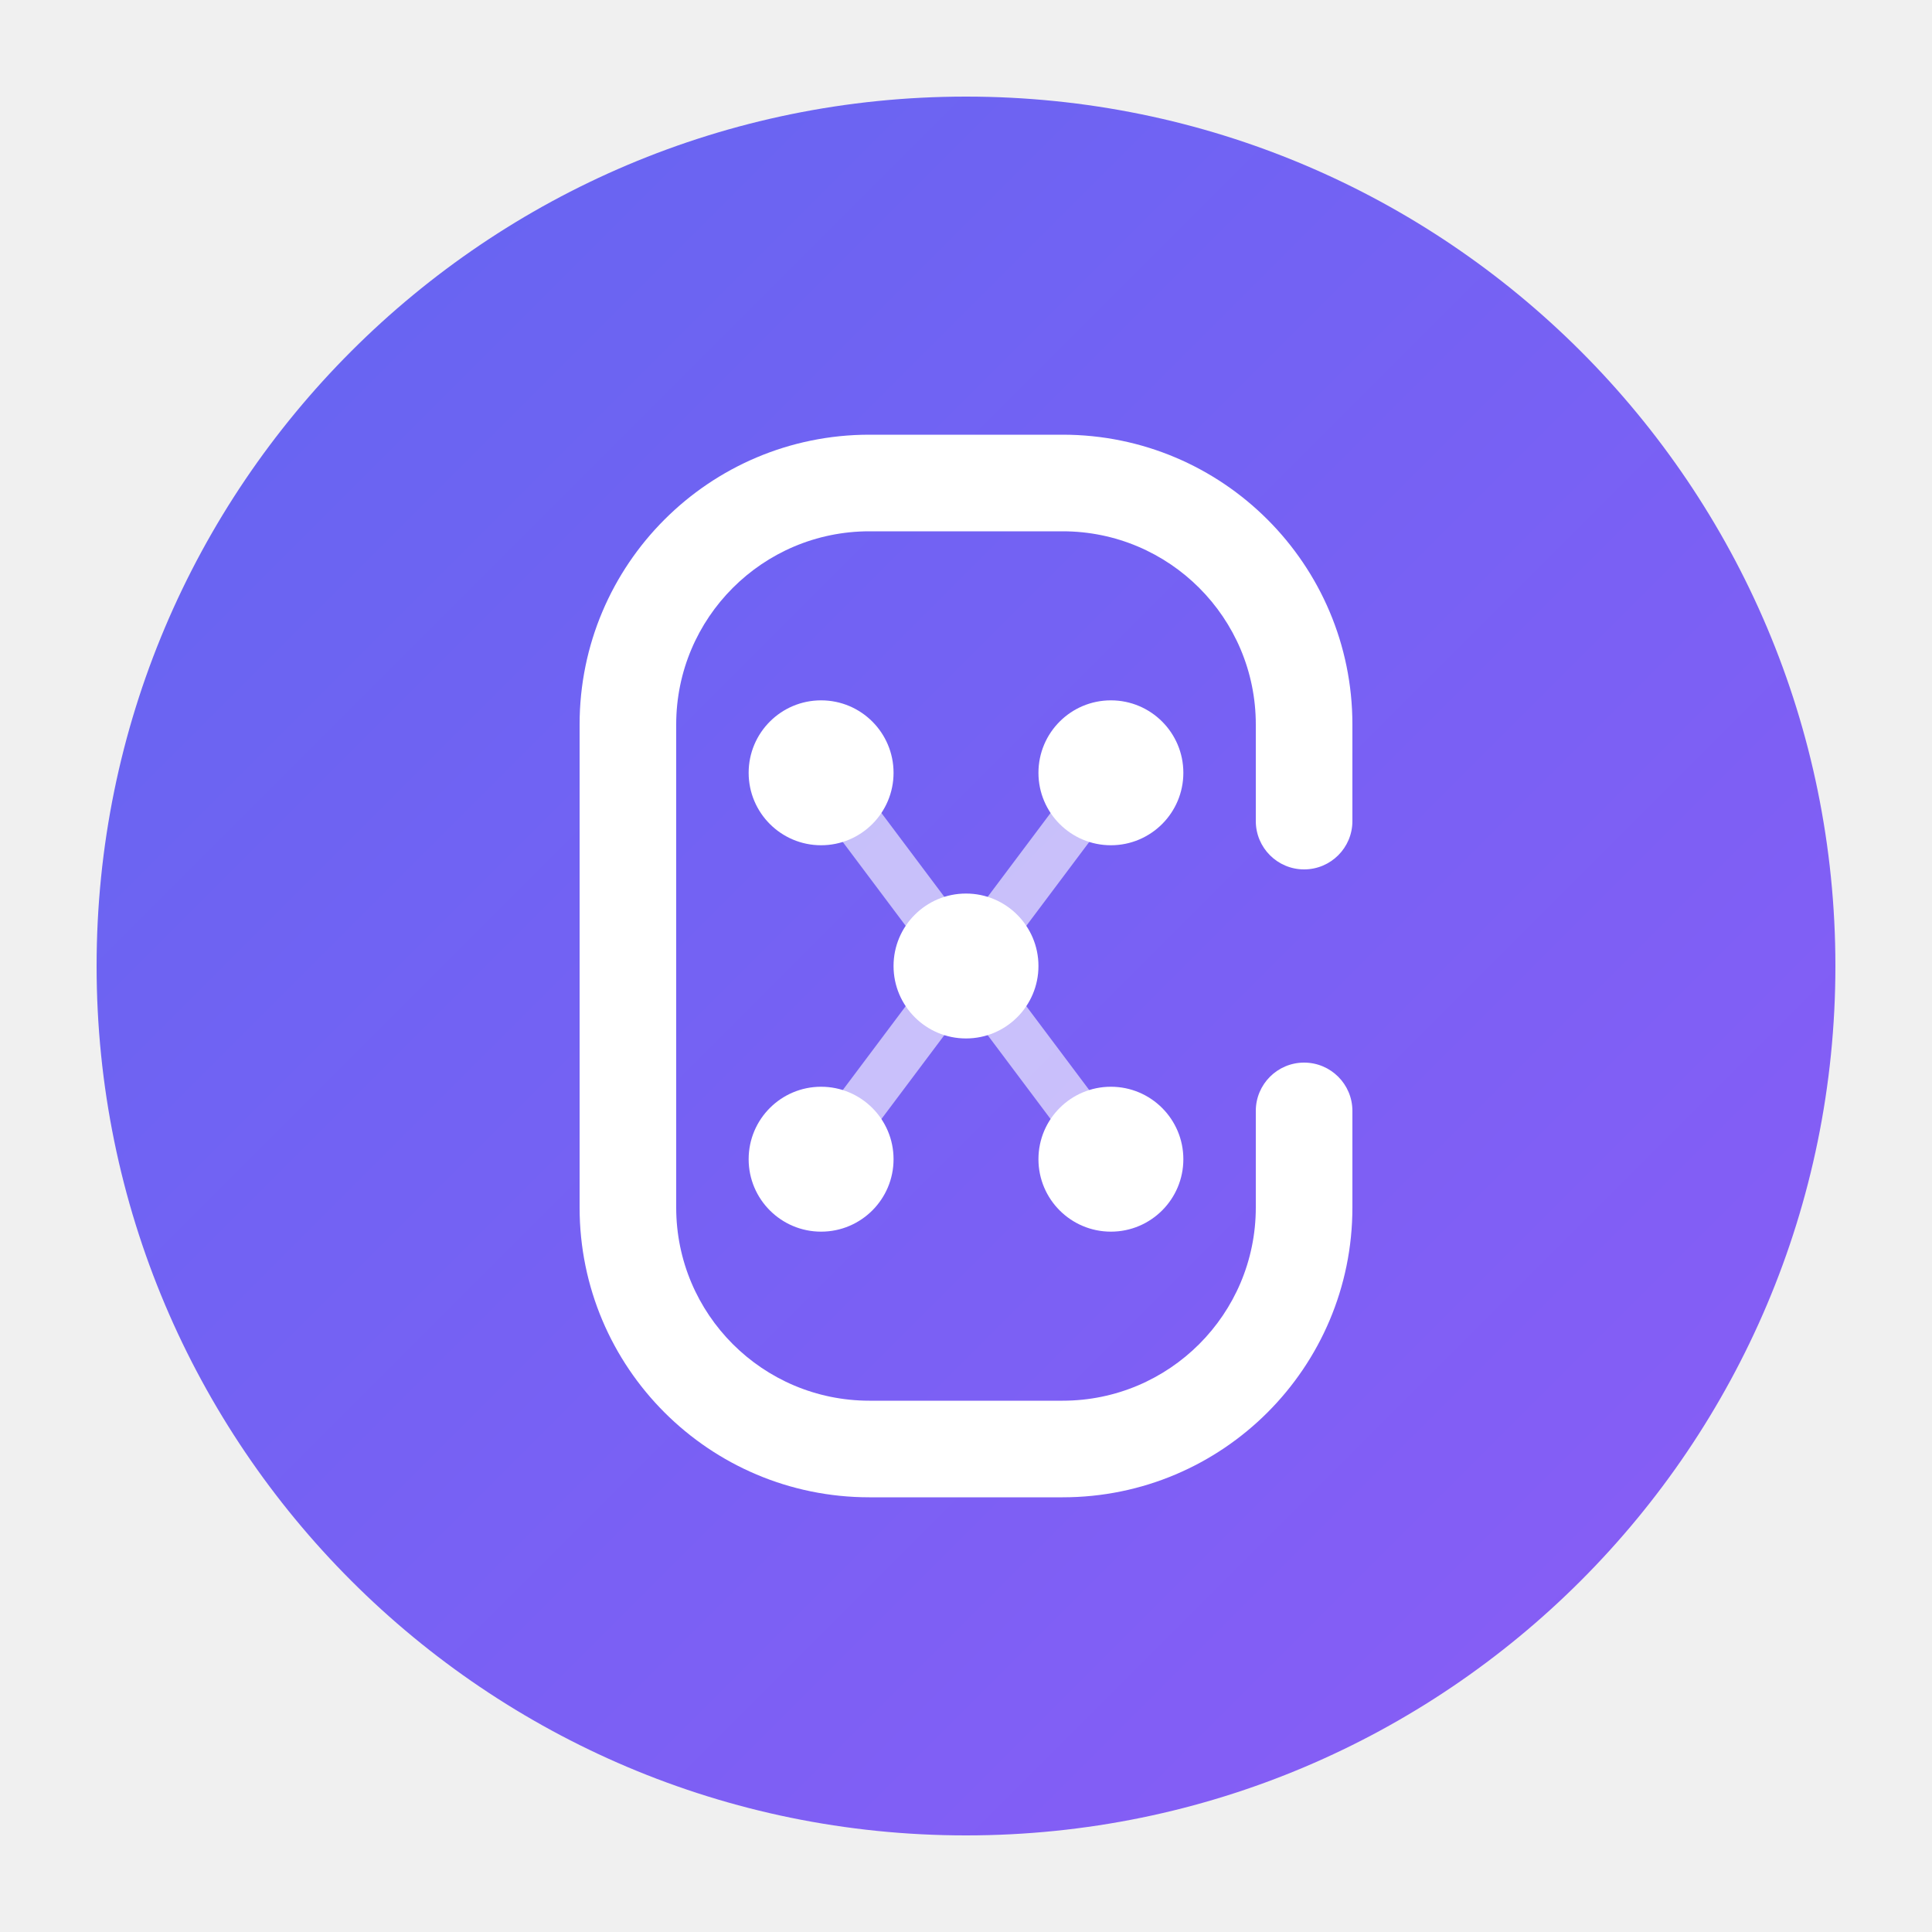
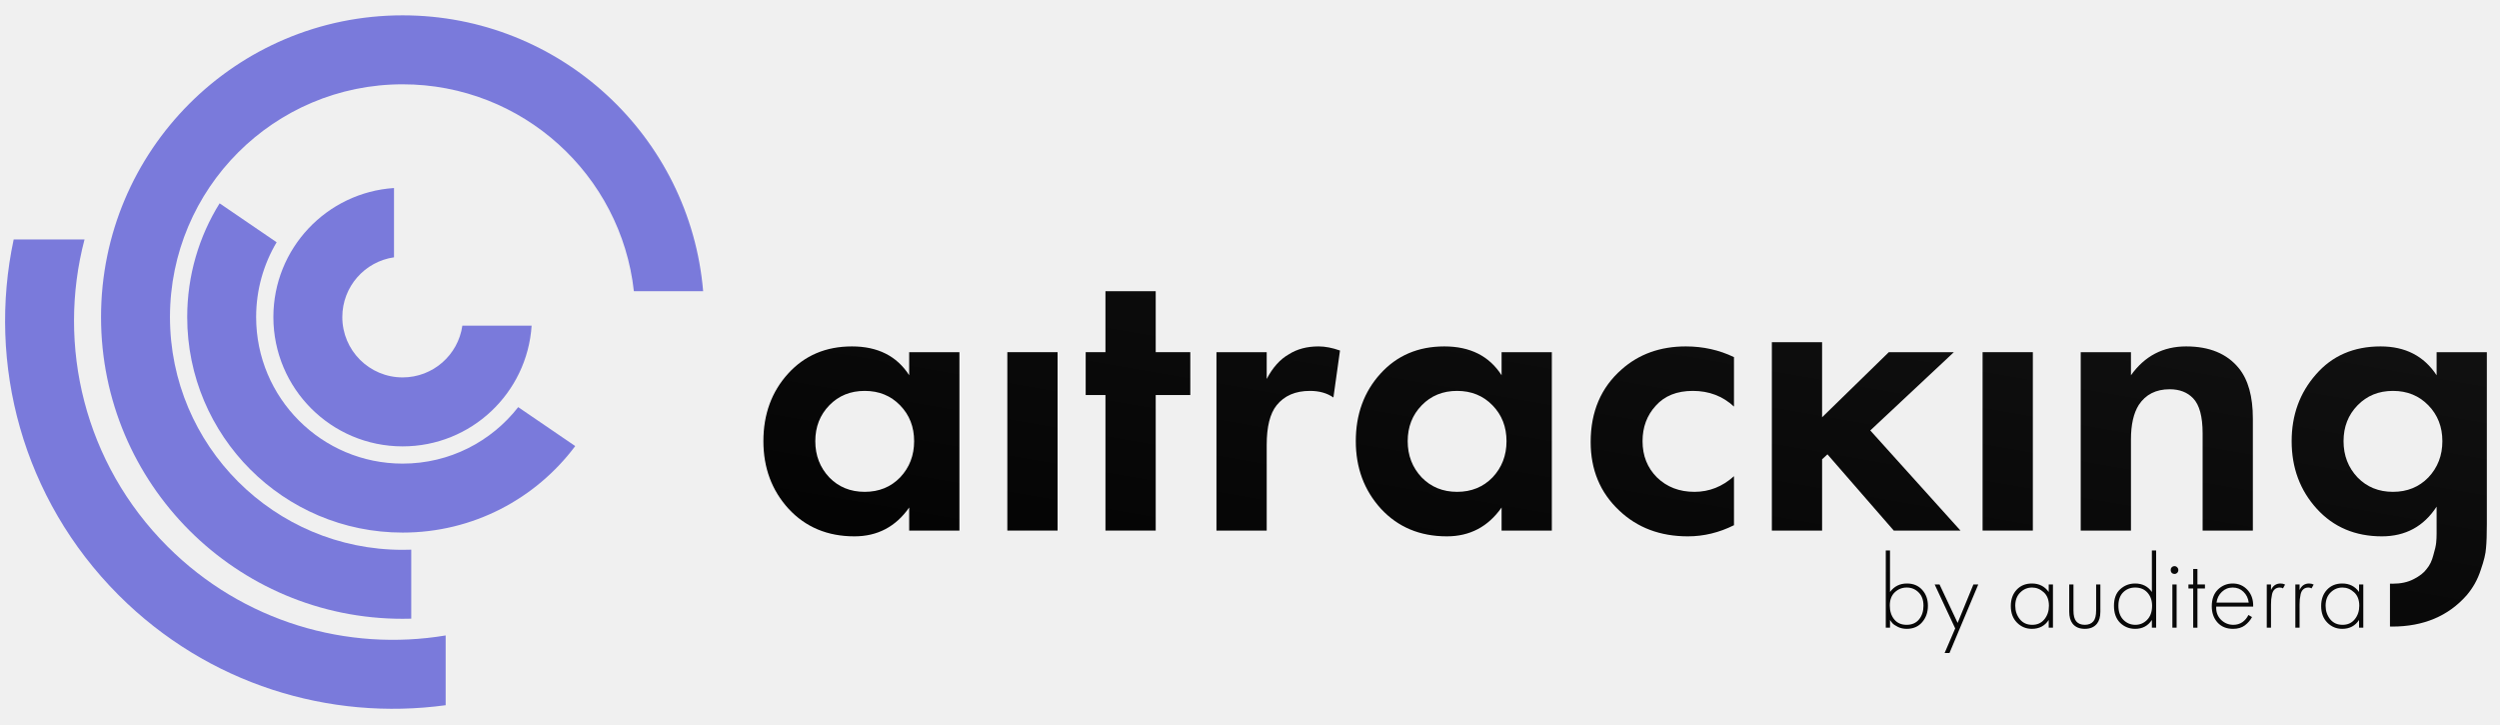
- <svg xmlns="http://www.w3.org/2000/svg" width="40" height="40" viewBox="0 0 40 40" fill="none">
+ <svg xmlns="http://www.w3.org/2000/svg" width="145" height="42" viewBox="0 0 145 42" fill="none">
+   <path d="M109.419 31.926H109.664V34.335C109.906 34.007 110.234 33.843 110.647 33.843C111.016 33.843 111.311 33.966 111.532 34.212C111.753 34.454 111.864 34.761 111.864 35.134C111.864 35.514 111.751 35.834 111.526 36.092C111.305 36.346 111.008 36.473 110.635 36.473C110.447 36.473 110.277 36.436 110.125 36.362C109.974 36.285 109.869 36.215 109.812 36.154C109.754 36.088 109.705 36.023 109.664 35.957V36.406H109.419V31.926ZM109.91 35.926C110.082 36.135 110.322 36.24 110.629 36.24C110.936 36.24 111.176 36.135 111.348 35.926C111.52 35.717 111.606 35.453 111.606 35.134C111.606 34.802 111.512 34.544 111.323 34.359C111.135 34.171 110.905 34.077 110.635 34.077C110.369 34.077 110.137 34.169 109.941 34.353C109.748 34.538 109.652 34.794 109.652 35.121C109.652 35.445 109.738 35.713 109.91 35.926Z" fill="url(#paint0_linear_2072_8228)" />
+   <path d="M112.833 37.874L113.447 36.449L112.255 33.898H112.538L113.588 36.129L114.504 33.898H114.786L113.115 37.874H112.833Z" fill="url(#paint1_linear_2072_8228)" />
+   <path d="M118.873 34.335V33.898H119.119V36.406H118.873V35.957C118.648 36.301 118.322 36.473 117.896 36.473C117.556 36.473 117.268 36.352 117.03 36.111C116.792 35.869 116.674 35.549 116.674 35.152C116.674 34.763 116.786 34.447 117.012 34.206C117.237 33.964 117.532 33.843 117.896 33.843C118.314 33.843 118.64 34.007 118.873 34.335ZM117.909 34.077C117.642 34.077 117.413 34.173 117.221 34.365C117.028 34.554 116.932 34.81 116.932 35.134C116.932 35.433 117.02 35.693 117.196 35.914C117.372 36.131 117.612 36.24 117.915 36.24C118.214 36.24 118.449 36.133 118.621 35.92C118.798 35.703 118.886 35.441 118.886 35.134C118.886 34.794 118.785 34.533 118.585 34.353C118.384 34.169 118.159 34.077 117.909 34.077Z" fill="url(#paint2_linear_2072_8228)" />
+   <path d="M120.063 33.898H120.309V35.41C120.309 35.701 120.362 35.91 120.469 36.037C120.583 36.172 120.749 36.24 120.966 36.24C121.183 36.24 121.349 36.172 121.464 36.037C121.571 35.91 121.624 35.701 121.624 35.41V33.898H121.87V35.478C121.87 35.773 121.806 36.002 121.679 36.166C121.519 36.371 121.282 36.473 120.966 36.473C120.651 36.473 120.413 36.371 120.254 36.166C120.127 36.002 120.063 35.773 120.063 35.478V33.898Z" fill="url(#paint3_linear_2072_8228)" />
+   <path d="M124.859 34.335V31.926H125.105V36.406H124.859V35.957C124.633 36.301 124.31 36.473 123.888 36.473C123.548 36.473 123.257 36.356 123.015 36.123C122.778 35.885 122.659 35.557 122.659 35.14C122.659 34.714 122.78 34.392 123.022 34.175C123.263 33.954 123.552 33.843 123.888 33.843C124.306 33.843 124.629 34.007 124.859 34.335ZM123.888 34.077C123.613 34.077 123.382 34.169 123.194 34.353C123.009 34.538 122.917 34.798 122.917 35.134C122.917 35.482 123.013 35.754 123.206 35.951C123.398 36.143 123.63 36.24 123.9 36.24C124.166 36.24 124.394 36.143 124.582 35.951C124.775 35.754 124.871 35.482 124.871 35.134C124.871 34.83 124.783 34.578 124.607 34.378C124.431 34.177 124.191 34.077 123.888 34.077Z" fill="url(#paint4_linear_2072_8228)" />
+   <path d="M126.048 33.898H126.294V36.406H126.048V33.898ZM126.325 33.229C126.284 33.27 126.233 33.29 126.171 33.29C126.11 33.29 126.057 33.27 126.012 33.229C125.971 33.184 125.95 33.128 125.95 33.063C125.95 32.997 125.971 32.944 126.012 32.903C126.057 32.858 126.11 32.836 126.171 32.836C126.233 32.836 126.284 32.858 126.325 32.903C126.37 32.944 126.393 32.997 126.393 33.063C126.393 33.128 126.37 33.184 126.325 33.229Z" fill="url(#paint5_linear_2072_8228)" />
+   <path d="M127.938 34.132H127.502V36.406H127.256V34.132H126.98V33.898H127.256V33.001H127.502V33.898H127.938V34.132Z" fill="url(#paint6_linear_2072_8228)" />
+   <path d="M130.736 35.183H128.592C128.575 35.49 128.668 35.744 128.868 35.945C129.069 36.141 129.309 36.24 129.587 36.24C129.784 36.24 129.958 36.188 130.11 36.086C130.261 35.979 130.378 35.84 130.46 35.668L130.669 35.791C130.574 35.971 130.437 36.131 130.257 36.27C130.077 36.406 129.847 36.473 129.569 36.473C129.188 36.473 128.887 36.35 128.666 36.104C128.444 35.855 128.334 35.541 128.334 35.164C128.334 34.751 128.453 34.427 128.69 34.193C128.932 33.96 129.219 33.843 129.55 33.843C129.894 33.843 130.181 33.968 130.411 34.218C130.64 34.468 130.749 34.789 130.736 35.183ZM128.61 34.949H130.478C130.445 34.695 130.343 34.486 130.171 34.322C130.003 34.159 129.796 34.077 129.55 34.077C129.301 34.077 129.09 34.161 128.918 34.329C128.745 34.492 128.643 34.699 128.61 34.949Z" fill="url(#paint7_linear_2072_8228)" />
+   <path d="M131.525 36.406V33.898H131.771V34.224C131.882 33.97 132.066 33.843 132.324 33.843C132.422 33.843 132.51 33.864 132.588 33.905L132.465 34.126C132.42 34.093 132.359 34.077 132.281 34.077C132.162 34.077 132.064 34.111 131.986 34.181C131.912 34.247 131.861 34.341 131.832 34.464C131.808 34.583 131.791 34.683 131.783 34.765C131.775 34.847 131.771 34.945 131.771 35.06V36.406H131.525Z" fill="url(#paint8_linear_2072_8228)" />
+   <path d="M133.183 36.406V33.898H133.429V34.224C133.539 33.97 133.724 33.843 133.982 33.843C134.08 33.843 134.168 33.864 134.246 33.905L134.123 34.126C134.078 34.093 134.016 34.077 133.939 34.077C133.82 34.077 133.721 34.111 133.644 34.181C133.57 34.247 133.519 34.341 133.49 34.464C133.465 34.583 133.449 34.683 133.441 34.765C133.433 34.847 133.429 34.945 133.429 35.06V36.406H133.183Z" fill="url(#paint9_linear_2072_8228)" />
+   <path d="M136.88 34.335V33.898H137.126V36.406H136.88V35.957C136.655 36.301 136.329 36.473 135.903 36.473C135.563 36.473 135.275 36.352 135.037 36.111C134.799 35.869 134.681 35.549 134.681 35.152C134.681 34.763 134.793 34.447 135.019 34.206C135.244 33.964 135.539 33.843 135.903 33.843C136.321 33.843 136.647 34.007 136.88 34.335ZM135.916 34.077C135.649 34.077 135.42 34.173 135.227 34.365C135.035 34.554 134.939 34.81 134.939 35.134C134.939 35.433 135.027 35.693 135.203 35.914C135.379 36.131 135.619 36.24 135.922 36.24C136.221 36.24 136.456 36.133 136.628 35.92C136.805 35.703 136.893 35.441 136.893 35.134C136.893 34.794 136.792 34.533 136.592 34.353C136.391 34.169 136.166 34.077 135.916 34.077Z" fill="url(#paint10_linear_2072_8228)" />
+   <path d="M102.809 19.849V30.773H105.724V26.639L106.035 26.352L109.882 30.773H113.753L108.52 24.966L113.37 20.426H109.595L105.724 24.202V19.849H102.809Z" fill="url(#paint11_linear_2072_8228)" />
+   <path d="M69.065 22.912H67.058V30.773H64.142V22.912H62.995V20.426H64.142V16.89H67.058V20.426H69.065V22.912Z" fill="url(#paint12_linear_2072_8228)" />
+   <path d="M70.583 30.773V20.426H73.498V21.98C73.849 21.311 74.279 20.833 74.788 20.546C75.266 20.243 75.84 20.092 76.509 20.092C76.891 20.092 77.305 20.172 77.751 20.331L77.369 23.055C77.003 22.8 76.549 22.672 76.007 22.672C75.163 22.672 74.518 22.951 74.072 23.509C73.689 23.987 73.498 24.751 73.498 25.803V30.773H70.583Z" fill="url(#paint13_linear_2072_8228)" />
+   <path fill-rule="evenodd" clip-rule="evenodd" d="M87.127 21.765V20.426H90.042V30.773H87.127V29.435C86.346 30.55 85.287 31.108 83.949 31.108C82.388 31.108 81.113 30.574 80.126 29.507C79.154 28.439 78.668 27.133 78.668 25.588C78.668 24.027 79.146 22.72 80.102 21.669C81.057 20.617 82.292 20.092 83.805 20.092C85.303 20.092 86.41 20.649 87.127 21.765ZM86.601 23.509C86.059 22.951 85.374 22.672 84.546 22.672C83.718 22.672 83.033 22.951 82.491 23.509C81.95 24.066 81.679 24.759 81.679 25.588C81.679 26.416 81.95 27.117 82.491 27.691C83.033 28.248 83.718 28.527 84.546 28.527C85.374 28.527 86.059 28.248 86.601 27.691C87.143 27.117 87.413 26.416 87.413 25.588C87.413 24.759 87.143 24.066 86.601 23.509Z" fill="url(#paint14_linear_2072_8228)" />
+   <path d="M100.611 20.713V23.581C99.958 22.975 99.162 22.672 98.222 22.672C97.298 22.672 96.581 22.959 96.071 23.533C95.561 24.09 95.306 24.775 95.306 25.588C95.306 26.432 95.585 27.133 96.143 27.691C96.716 28.248 97.441 28.527 98.317 28.527C99.177 28.527 99.942 28.224 100.611 27.619V30.462C99.751 30.892 98.859 31.108 97.935 31.108C96.326 31.108 94.996 30.606 93.944 29.602C92.845 28.567 92.296 27.244 92.296 25.636C92.296 23.883 92.893 22.481 94.088 21.43C95.091 20.538 96.334 20.092 97.815 20.092C98.819 20.092 99.751 20.299 100.611 20.713Z" fill="url(#paint15_linear_2072_8228)" />
+   <path d="M117.952 20.426V30.773H115.036V20.426H117.952Z" fill="url(#paint16_linear_2072_8228)" />
+   <path d="M120.73 30.773V20.426H123.645V21.765C124.442 20.649 125.509 20.092 126.847 20.092C128.201 20.092 129.221 20.514 129.906 21.358C130.448 22.027 130.718 22.999 130.718 24.273V30.773H127.803V25.134C127.803 24.162 127.62 23.485 127.254 23.103C126.919 22.752 126.465 22.577 125.892 22.577C125.095 22.577 124.498 22.88 124.099 23.485C123.797 23.963 123.645 24.632 123.645 25.492V30.773H120.73Z" fill="url(#paint17_linear_2072_8228)" />
+   <path fill-rule="evenodd" clip-rule="evenodd" d="M141.38 21.765V20.426H144.295V30.391C144.295 30.996 144.279 31.458 144.247 31.777C144.231 32.095 144.128 32.525 143.937 33.067C143.762 33.609 143.491 34.094 143.124 34.525C142.057 35.735 140.615 36.341 138.799 36.341C138.757 36.341 138.716 36.34 138.674 36.34V33.852C138.723 33.855 138.773 33.855 138.823 33.855C139.301 33.855 139.707 33.768 140.042 33.593C140.392 33.417 140.647 33.218 140.806 32.995C140.982 32.788 141.109 32.525 141.189 32.207C141.284 31.888 141.34 31.641 141.356 31.466C141.372 31.307 141.38 31.131 141.38 30.94V29.387C140.631 30.534 139.572 31.108 138.202 31.108C136.657 31.108 135.398 30.574 134.426 29.507C133.455 28.439 132.969 27.133 132.969 25.588C132.969 24.074 133.439 22.784 134.379 21.717C135.319 20.634 136.569 20.092 138.13 20.092C139.564 20.092 140.647 20.649 141.38 21.765ZM140.902 23.509C140.36 22.951 139.675 22.672 138.847 22.672C138.019 22.672 137.334 22.951 136.792 23.509C136.25 24.066 135.98 24.759 135.98 25.588C135.98 26.416 136.25 27.117 136.792 27.691C137.334 28.248 138.019 28.527 138.847 28.527C139.675 28.527 140.36 28.248 140.902 27.691C141.444 27.117 141.714 26.416 141.714 25.588C141.714 24.759 141.444 24.066 140.902 23.509Z" fill="url(#paint18_linear_2072_8228)" />
+   <path fill-rule="evenodd" clip-rule="evenodd" d="M52.754 21.765V20.426H55.669V30.773H52.754V29.435C51.974 30.55 50.914 31.108 49.576 31.108C48.015 31.108 46.74 30.574 45.753 29.507C44.781 28.439 44.295 27.133 44.295 25.588C44.295 24.027 44.773 22.72 45.729 21.669C46.685 20.617 47.919 20.092 49.433 20.092C50.93 20.092 52.037 20.649 52.754 21.765ZM52.228 23.509C51.687 22.951 51.002 22.672 50.173 22.672C49.345 22.672 48.66 22.951 48.118 23.509C47.577 24.066 47.306 24.759 47.306 25.588C47.306 26.416 47.577 27.117 48.118 27.691C48.66 28.248 49.345 28.527 50.173 28.527C51.002 28.527 51.687 28.248 52.228 27.691C52.77 27.117 53.041 26.416 53.041 25.588C53.041 24.759 52.77 24.066 52.228 23.509Z" fill="url(#paint19_linear_2072_8228)" />
+   <path d="M58.449 20.426H61.364V30.773H58.449V20.426Z" fill="url(#paint20_linear_2072_8228)" />
+   <path d="M22.862 10.906C18.953 11.164 15.862 14.416 15.862 18.39C15.862 22.532 19.22 25.89 23.362 25.89C27.337 25.89 30.589 22.799 30.846 18.89H26.827C26.584 20.586 25.126 21.89 23.362 21.89C21.429 21.89 19.862 20.323 19.862 18.39C19.862 16.627 21.166 15.168 22.862 14.925V10.906Z" fill="#7A7ADB" />
+   <path d="M12.742 11.794C11.551 13.708 10.862 15.969 10.862 18.39C10.862 25.293 16.459 30.89 23.362 30.89C27.46 30.89 31.097 28.918 33.377 25.872L30.068 23.614C28.512 25.608 26.087 26.89 23.362 26.89C18.668 26.89 14.862 23.084 14.862 18.39C14.862 16.805 15.296 15.321 16.051 14.051L12.742 11.794Z" fill="#7A7ADB" />
+   <path d="M23.862 31.881C23.697 31.887 23.53 31.89 23.362 31.89C15.907 31.89 9.862 25.846 9.862 18.39C9.862 10.934 15.907 4.89 23.362 4.89C30.311 4.89 36.034 10.14 36.78 16.89H40.799C40.038 7.927 32.522 0.89 23.362 0.89C13.697 0.89 5.862 8.725 5.862 18.39C5.862 28.055 13.697 35.89 23.362 35.89C23.53 35.89 23.696 35.888 23.862 35.883V31.881Z" fill="#7A7ADB" />
+   <path d="M25.859 36.856C20.164 37.808 14.108 36.086 9.714 31.692C4.89 26.868 3.287 20.043 4.904 13.89H0.793C-0.747 21.099 1.284 28.919 6.885 34.52C12.06 39.695 19.128 41.822 25.859 40.902L25.859 36.856Z" fill="#7A7ADB" />
  <defs>
-     <linearGradient id="gradient" x1="0%" y1="0%" x2="100%" y2="100%">
-       <stop offset="0%" style="stop-color:#6366f1;stop-opacity:1" />
-       <stop offset="100%" style="stop-color:#8b5cf6;stop-opacity:1" />
+     <linearGradient id="paint0_linear_2072_8228" x1="142.49" y1="16.89" x2="136.109" y2="53.558" gradientUnits="userSpaceOnUse">
+       <stop stop-color="#121212" />
+       <stop offset="1" />
+     </linearGradient>
+     <linearGradient id="paint1_linear_2072_8228" x1="142.49" y1="16.89" x2="136.109" y2="53.558" gradientUnits="userSpaceOnUse">
+       <stop stop-color="#121212" />
+       <stop offset="1" />
+     </linearGradient>
+     <linearGradient id="paint2_linear_2072_8228" x1="142.49" y1="16.89" x2="136.109" y2="53.558" gradientUnits="userSpaceOnUse">
+       <stop stop-color="#121212" />
+       <stop offset="1" />
+     </linearGradient>
+     <linearGradient id="paint3_linear_2072_8228" x1="142.49" y1="16.89" x2="136.109" y2="53.558" gradientUnits="userSpaceOnUse">
+       <stop stop-color="#121212" />
+       <stop offset="1" />
+     </linearGradient>
+     <linearGradient id="paint4_linear_2072_8228" x1="142.49" y1="16.89" x2="136.109" y2="53.558" gradientUnits="userSpaceOnUse">
+       <stop stop-color="#121212" />
+       <stop offset="1" />
+     </linearGradient>
+     <linearGradient id="paint5_linear_2072_8228" x1="142.49" y1="16.89" x2="136.109" y2="53.558" gradientUnits="userSpaceOnUse">
+       <stop stop-color="#121212" />
+       <stop offset="1" />
+     </linearGradient>
+     <linearGradient id="paint6_linear_2072_8228" x1="142.49" y1="16.89" x2="136.109" y2="53.558" gradientUnits="userSpaceOnUse">
+       <stop stop-color="#121212" />
+       <stop offset="1" />
+     </linearGradient>
+     <linearGradient id="paint7_linear_2072_8228" x1="142.49" y1="16.89" x2="136.109" y2="53.558" gradientUnits="userSpaceOnUse">
+       <stop stop-color="#121212" />
+       <stop offset="1" />
+     </linearGradient>
+     <linearGradient id="paint8_linear_2072_8228" x1="142.49" y1="16.89" x2="136.109" y2="53.558" gradientUnits="userSpaceOnUse">
+       <stop stop-color="#121212" />
+       <stop offset="1" />
+     </linearGradient>
+     <linearGradient id="paint9_linear_2072_8228" x1="142.49" y1="16.89" x2="136.109" y2="53.558" gradientUnits="userSpaceOnUse">
+       <stop stop-color="#121212" />
+       <stop offset="1" />
+     </linearGradient>
+     <linearGradient id="paint10_linear_2072_8228" x1="142.49" y1="16.89" x2="136.109" y2="53.558" gradientUnits="userSpaceOnUse">
+       <stop stop-color="#121212" />
+       <stop offset="1" />
+     </linearGradient>
+     <linearGradient id="paint11_linear_2072_8228" x1="142.49" y1="16.89" x2="136.109" y2="53.558" gradientUnits="userSpaceOnUse">
+       <stop stop-color="#121212" />
+       <stop offset="1" />
+     </linearGradient>
+     <linearGradient id="paint12_linear_2072_8228" x1="142.49" y1="16.89" x2="136.109" y2="53.558" gradientUnits="userSpaceOnUse">
+       <stop stop-color="#121212" />
+       <stop offset="1" />
+     </linearGradient>
+     <linearGradient id="paint13_linear_2072_8228" x1="142.49" y1="16.89" x2="136.109" y2="53.558" gradientUnits="userSpaceOnUse">
+       <stop stop-color="#121212" />
+       <stop offset="1" />
+     </linearGradient>
+     <linearGradient id="paint14_linear_2072_8228" x1="142.49" y1="16.89" x2="136.109" y2="53.558" gradientUnits="userSpaceOnUse">
+       <stop stop-color="#121212" />
+       <stop offset="1" />
+     </linearGradient>
+     <linearGradient id="paint15_linear_2072_8228" x1="142.49" y1="16.89" x2="136.109" y2="53.558" gradientUnits="userSpaceOnUse">
+       <stop stop-color="#121212" />
+       <stop offset="1" />
+     </linearGradient>
+     <linearGradient id="paint16_linear_2072_8228" x1="142.49" y1="16.89" x2="136.109" y2="53.558" gradientUnits="userSpaceOnUse">
+       <stop stop-color="#121212" />
+       <stop offset="1" />
+     </linearGradient>
+     <linearGradient id="paint17_linear_2072_8228" x1="142.49" y1="16.89" x2="136.109" y2="53.558" gradientUnits="userSpaceOnUse">
+       <stop stop-color="#121212" />
+       <stop offset="1" />
+     </linearGradient>
+     <linearGradient id="paint18_linear_2072_8228" x1="142.49" y1="16.89" x2="136.109" y2="53.558" gradientUnits="userSpaceOnUse">
+       <stop stop-color="#121212" />
+       <stop offset="1" />
+     </linearGradient>
+     <linearGradient id="paint19_linear_2072_8228" x1="142.49" y1="16.89" x2="136.109" y2="53.558" gradientUnits="userSpaceOnUse">
+       <stop stop-color="#121212" />
+       <stop offset="1" />
+     </linearGradient>
+     <linearGradient id="paint20_linear_2072_8228" x1="142.49" y1="16.89" x2="136.109" y2="53.558" gradientUnits="userSpaceOnUse">
+       <stop stop-color="#121212" />
+       <stop offset="1" />
    </linearGradient>
  </defs>
-   <circle cx="20" cy="20" r="18" fill="url(#gradient)" />
-   <path d="M12 15C12 11.686 14.686 9 18 9H22C25.314 9 28 11.686 28 15V17C28 17.552 27.552 18 27 18C26.448 18 26 17.552 26 17V15C26 12.791 24.209 11 22 11H18C15.791 11 14 12.791 14 15V25C14 27.209 15.791 29 18 29H22C24.209 29 26 27.209 26 25V23C26 22.448 26.448 22 27 22C27.552 22 28 22.448 28 23V25C28 28.314 25.314 31 22 31H18C14.686 31 12 28.314 12 25V15Z" fill="white" />
-   <circle cx="17" cy="16" r="1.5" fill="white" />
-   <circle cx="23" cy="16" r="1.5" fill="white" />
-   <circle cx="17" cy="24" r="1.5" fill="white" />
-   <circle cx="23" cy="24" r="1.5" fill="white" />
-   <circle cx="20" cy="20" r="1.5" fill="white" />
-   <line x1="17" y1="16" x2="20" y2="20" stroke="white" stroke-width="1" opacity="0.6" />
-   <line x1="23" y1="16" x2="20" y2="20" stroke="white" stroke-width="1" opacity="0.6" />
-   <line x1="17" y1="24" x2="20" y2="20" stroke="white" stroke-width="1" opacity="0.6" />
-   <line x1="23" y1="24" x2="20" y2="20" stroke="white" stroke-width="1" opacity="0.6" />
</svg>
